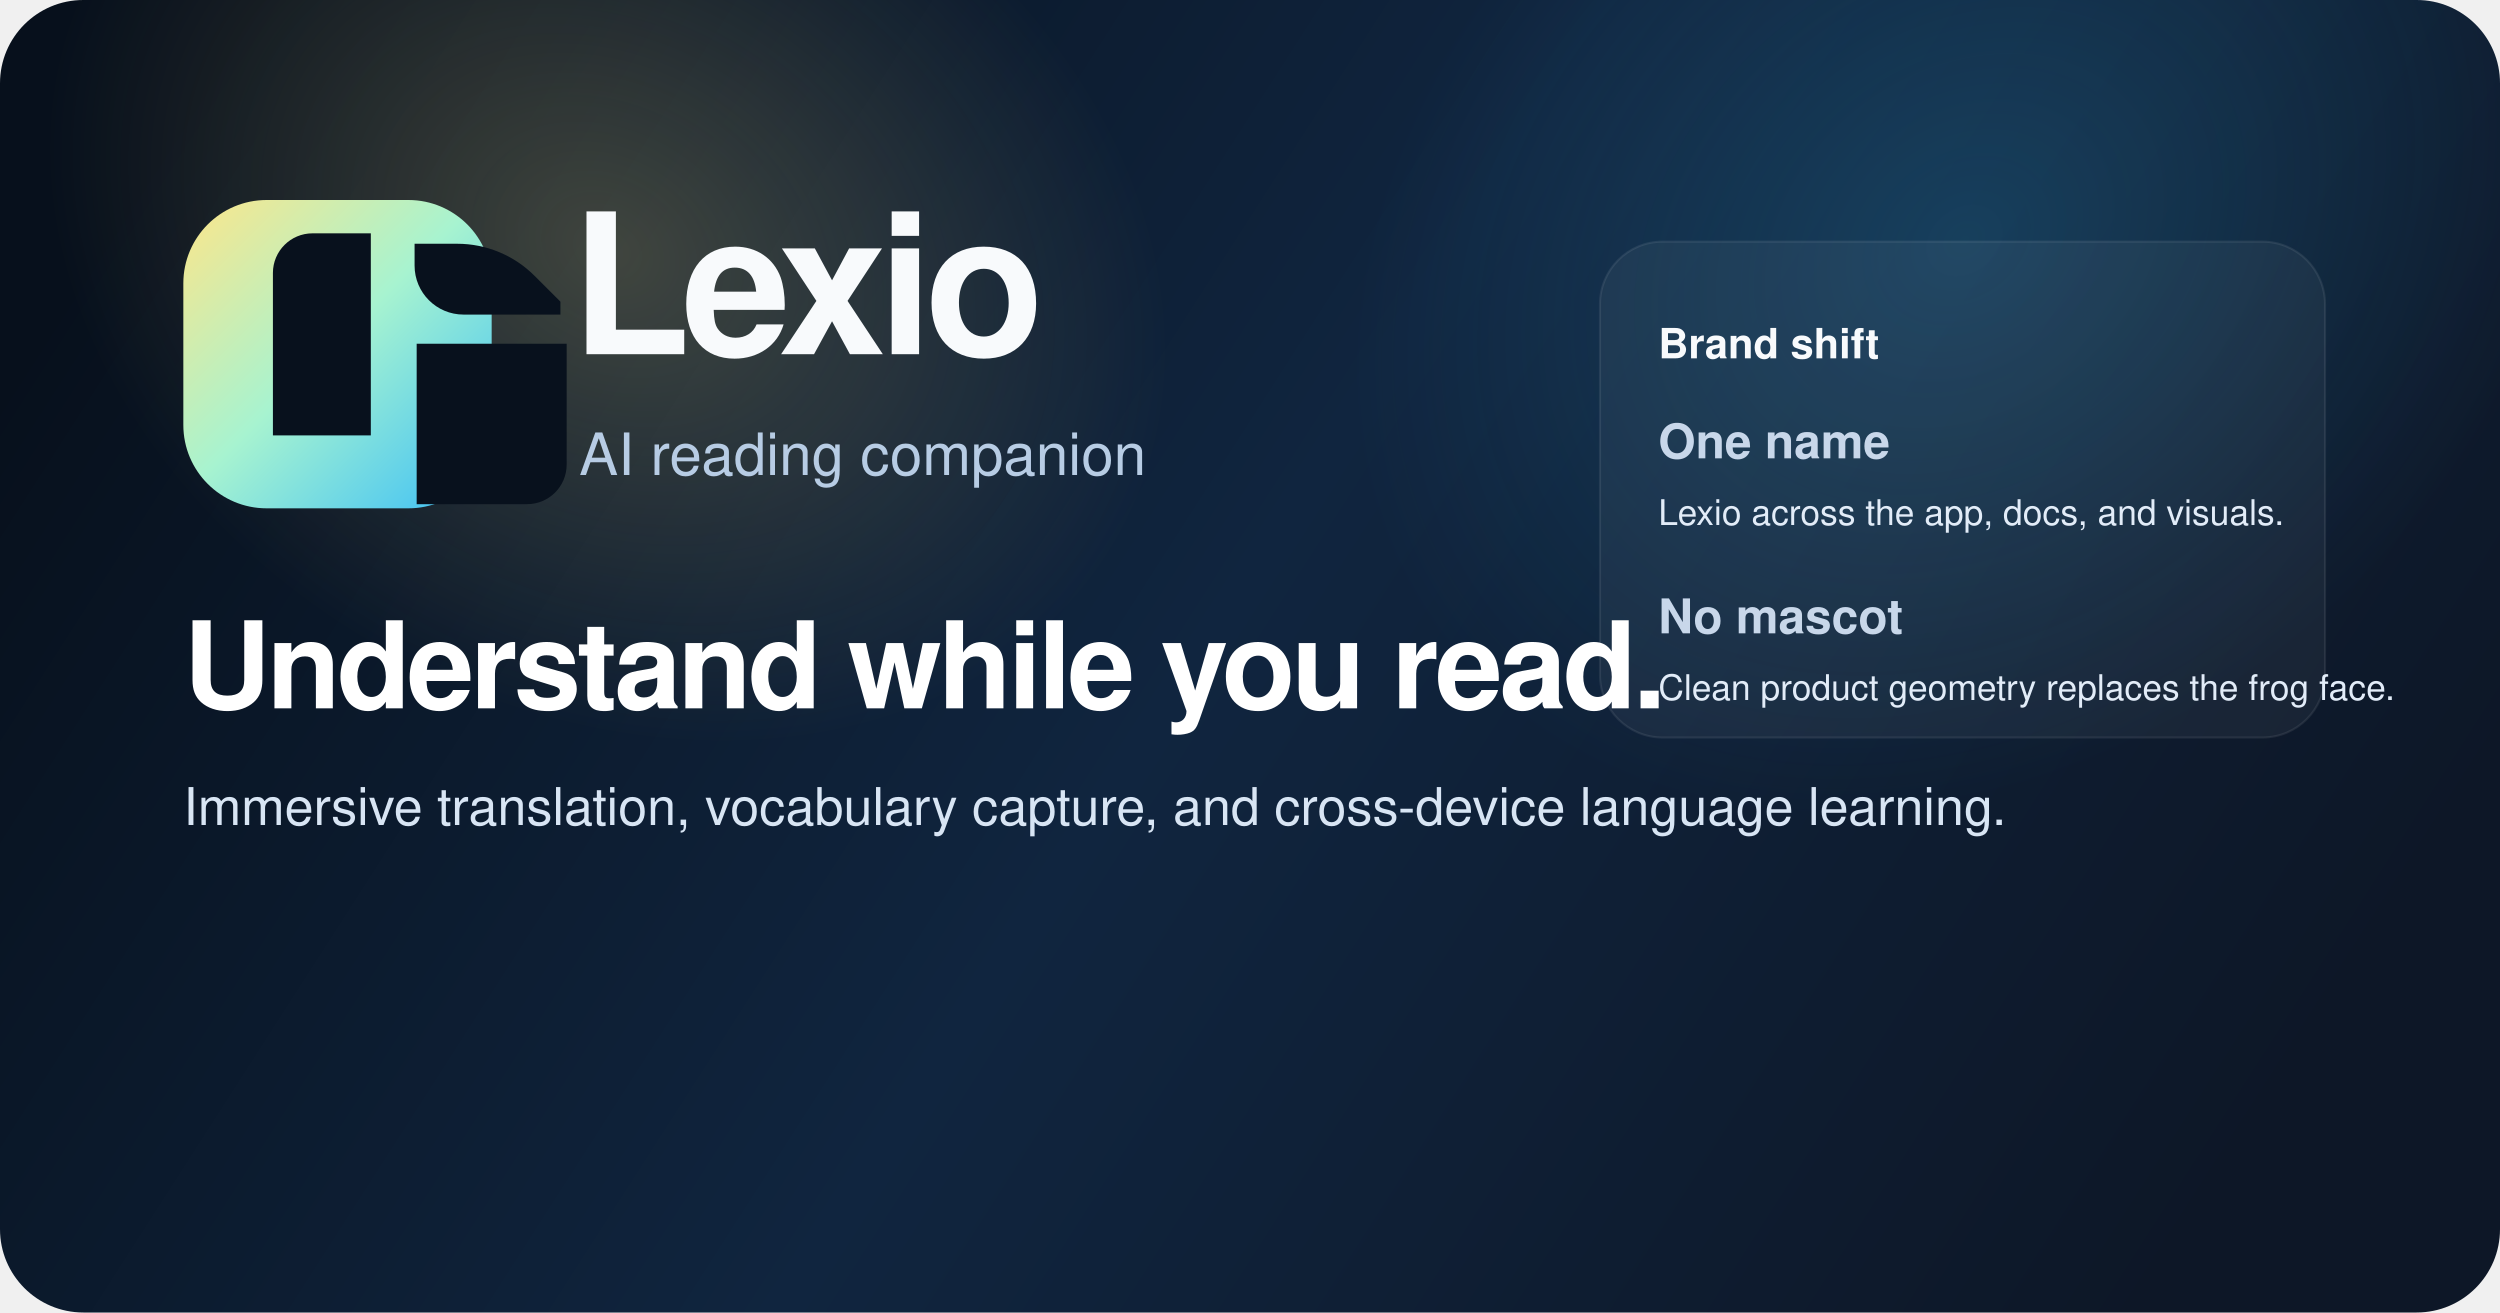
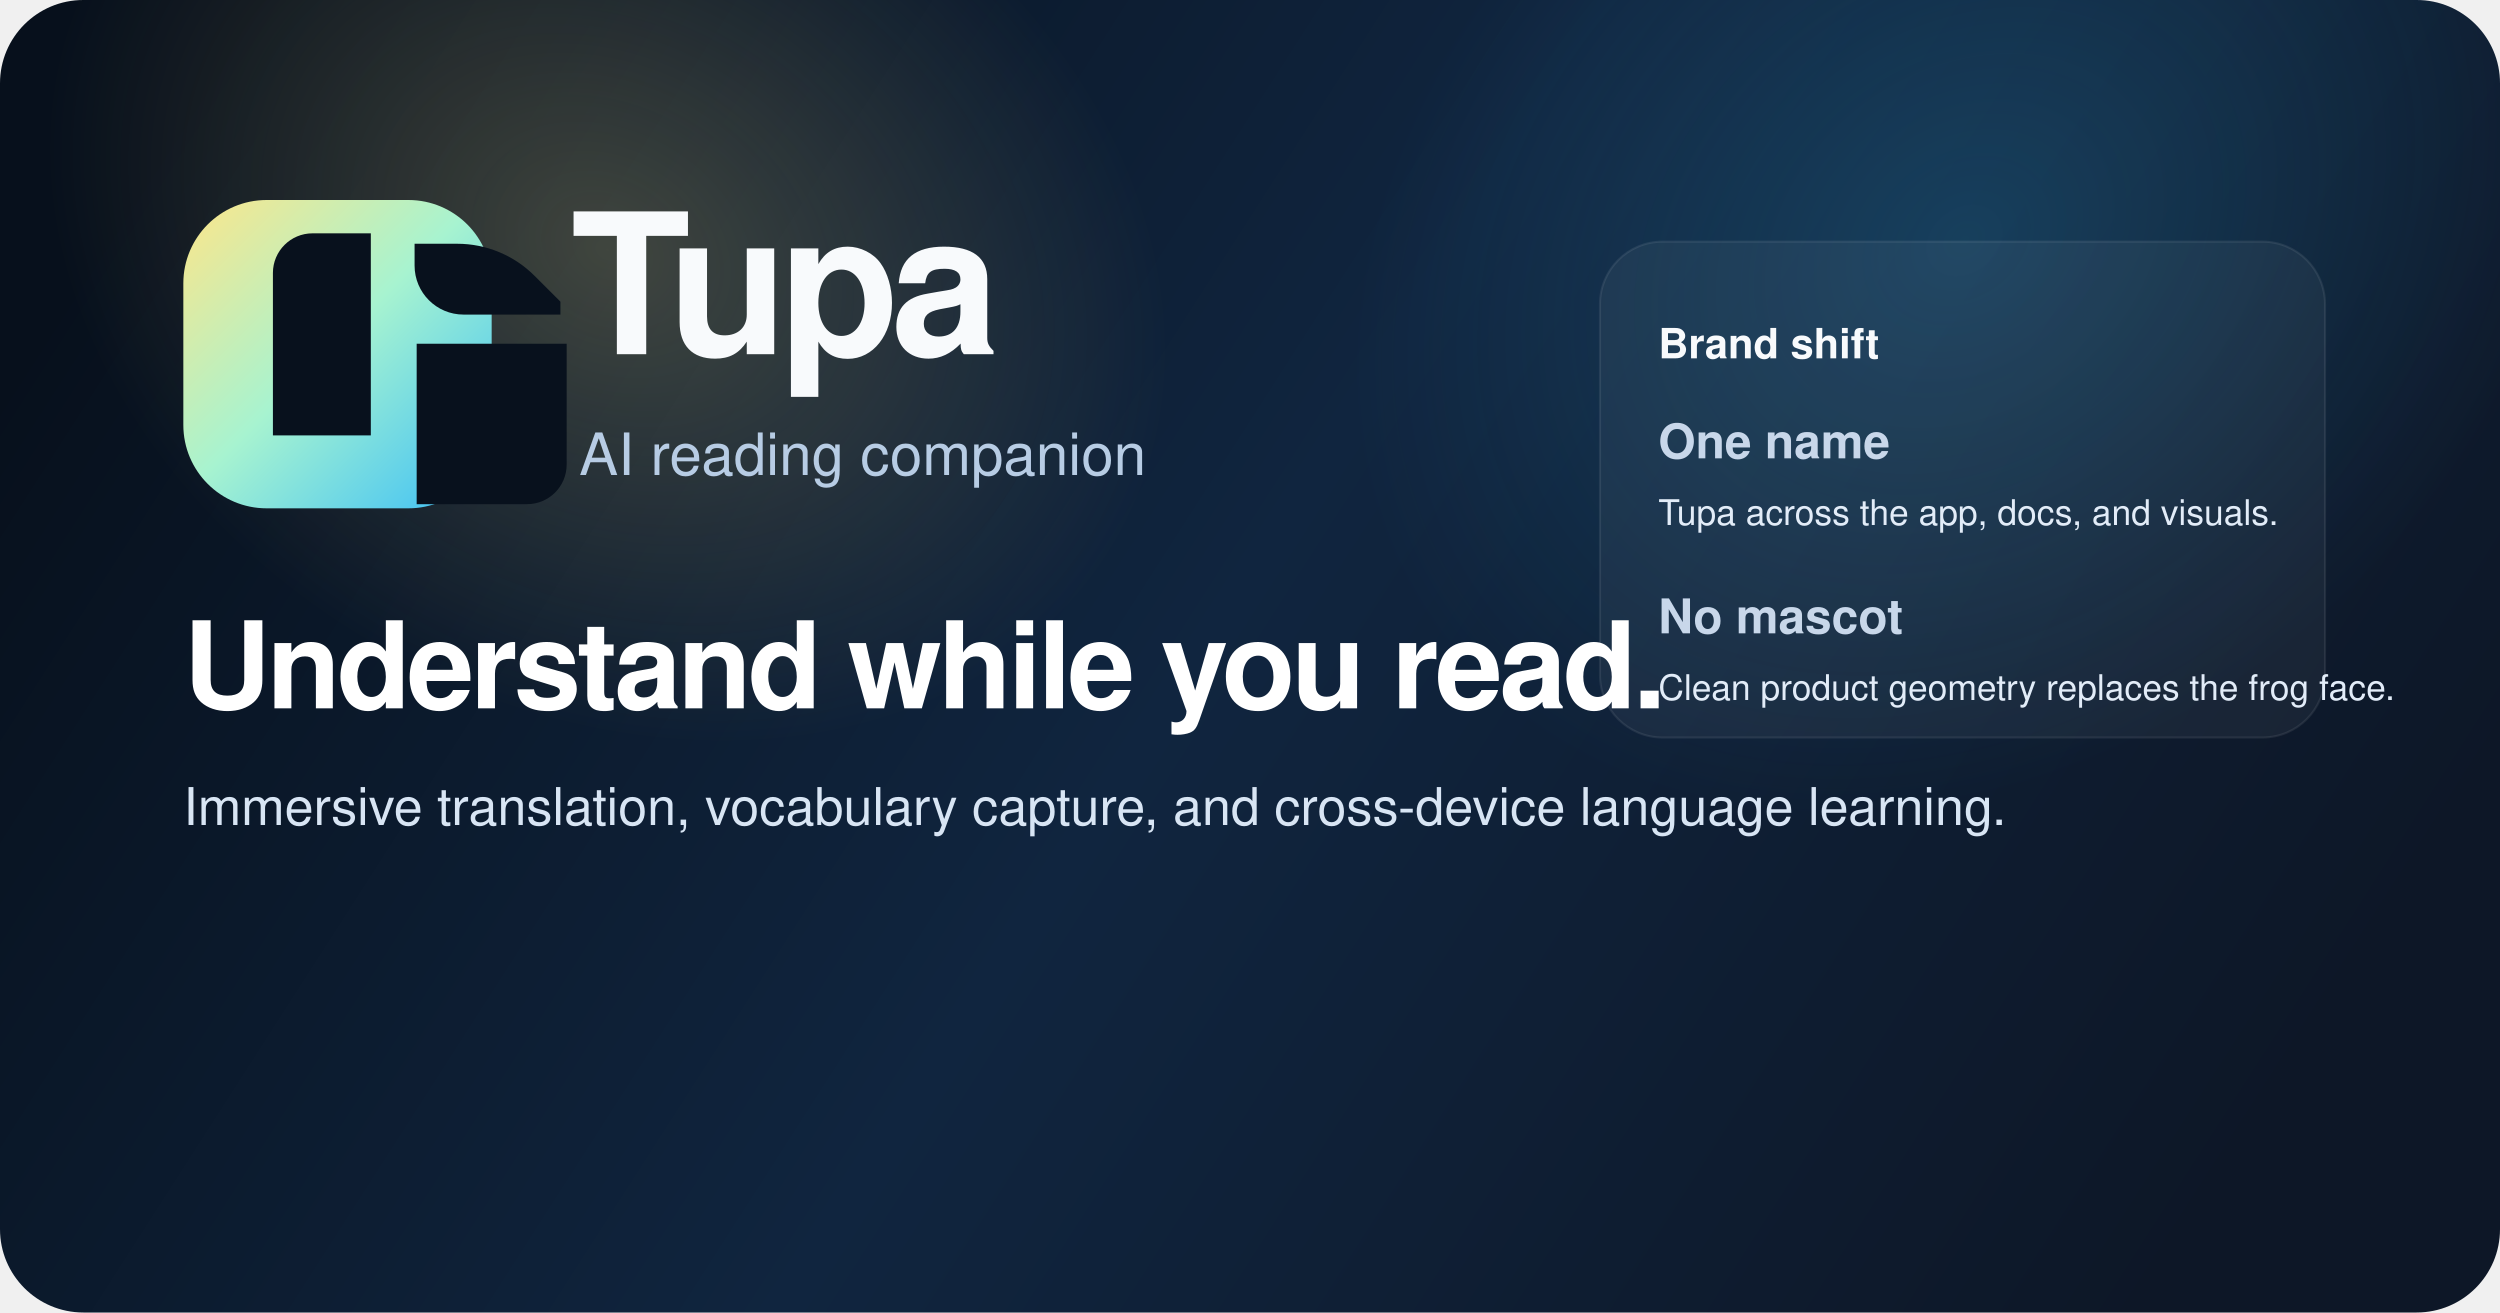
<svg xmlns="http://www.w3.org/2000/svg" width="1200" height="630" viewBox="0 0 1200 630" fill="none">
  <defs>
    <linearGradient id="bg" x1="88" y1="48" x2="1020" y2="646" gradientUnits="userSpaceOnUse">
      <stop stop-color="#07101C" />
      <stop offset="0.5" stop-color="#10253F" />
      <stop offset="1" stop-color="#0D1727" />
    </linearGradient>
    <radialGradient id="glowA" cx="0" cy="0" r="1" gradientUnits="userSpaceOnUse" gradientTransform="translate(290 120) rotate(28.9583) scale(284.384 221.942)">
      <stop stop-color="#FDE68A" stop-opacity="0.22" />
      <stop offset="1" stop-color="#FDE68A" stop-opacity="0" />
    </radialGradient>
    <radialGradient id="glowB" cx="0" cy="0" r="1" gradientUnits="userSpaceOnUse" gradientTransform="translate(944 114) rotate(142.695) scale(318.441 250.458)">
      <stop stop-color="#38BDF8" stop-opacity="0.2" />
      <stop offset="1" stop-color="#38BDF8" stop-opacity="0" />
    </radialGradient>
    <linearGradient id="mark-bg" x1="0" y1="0" x2="148" y2="148" gradientUnits="userSpaceOnUse">
      <stop stop-color="#FDE68A" />
      <stop offset="0.48" stop-color="#A7F3D0" />
      <stop offset="1" stop-color="#38BDF8" />
    </linearGradient>
  </defs>
  <rect width="1200" height="630" rx="40" fill="url(#bg)" />
  <rect width="1200" height="630" rx="40" fill="url(#glowA)" />
  <rect width="1200" height="630" rx="40" fill="url(#glowB)" />
  <g transform="translate(88 96)">
    <rect width="148" height="148" rx="40" fill="url(#mark-bg)" />
    <path d="M43 35C43 24.507 51.507 16 62 16H90V113H43V35Z" fill="#08111D" />
    <path d="M112 21H131.455C145.371 21 158.716 26.527 168.559 36.366L181 48.801V55H134.5C121.521 55 111 44.479 111 31.5V21H112Z" fill="#08111D" />
    <path d="M112 69H184V127C184 137.493 175.493 146 165 146H112V69Z" fill="#08111D" />
  </g>
-   <text x="274" y="170" fill="#F8FAFC" font-family="Helvetica, Arial, sans-serif" font-size="94" font-weight="800" letter-spacing="-4">Lexio</text>
+   <text x="274" y="170" fill="#F8FAFC" font-family="Helvetica, Arial, sans-serif" font-size="94" font-weight="800" letter-spacing="-4">Tupa</text>
  <text x="278" y="228" fill="#B7CCE4" font-family="Helvetica, Arial, sans-serif" font-size="28" font-weight="500">AI reading companion</text>
  <text x="88" y="340" fill="#FFFFFF" font-family="Helvetica, Arial, sans-serif" font-size="58" font-weight="780" letter-spacing="-1.8">Understand while you read.</text>
  <text x="88" y="396" fill="#D8E5F4" font-family="Helvetica, Arial, sans-serif" font-size="25" font-weight="500">Immersive translation, vocabulary capture, and cross-device language learning.</text>
  <g transform="translate(768 116)">
    <rect width="348" height="238" rx="30" fill="rgba(255,255,255,0.05)" stroke="rgba(255,255,255,0.08)" />
    <text x="28" y="56" fill="#F8FAFC" font-family="Helvetica, Arial, sans-serif" font-size="20" font-weight="700">Brand shift</text>
    <text x="28" y="104" fill="#C8D7EA" font-family="Helvetica, Arial, sans-serif" font-size="23" font-weight="600">One name</text>
-     <text x="28" y="136" fill="#E2ECF8" font-family="Helvetica, Arial, sans-serif" font-size="17" font-weight="500">Lexio across the app, docs, and visuals.</text>
+     <text x="28" y="136" fill="#E2ECF8" font-family="Helvetica, Arial, sans-serif" font-size="17" font-weight="500">Tupa across the app, docs, and visuals.</text>
    <text x="28" y="188" fill="#C8D7EA" font-family="Helvetica, Arial, sans-serif" font-size="23" font-weight="600">No mascot</text>
    <text x="28" y="220" fill="#E2ECF8" font-family="Helvetica, Arial, sans-serif" font-size="17" font-weight="500">Clean product geometry replaces the frog face.</text>
  </g>
</svg>
